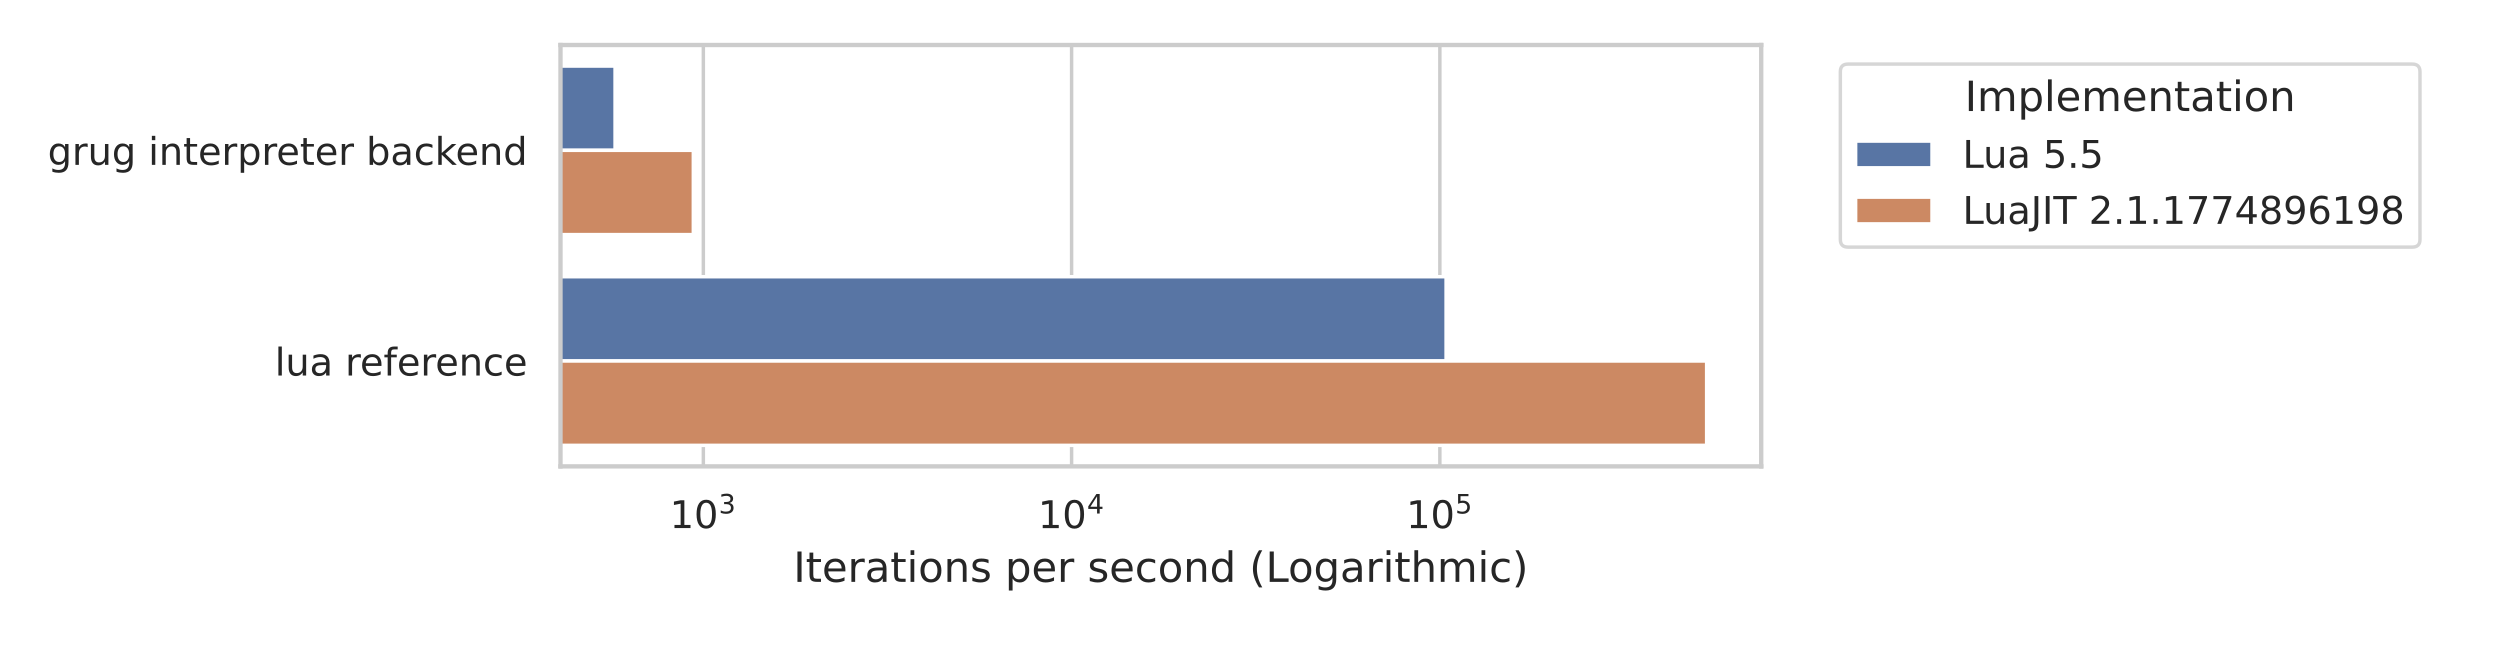
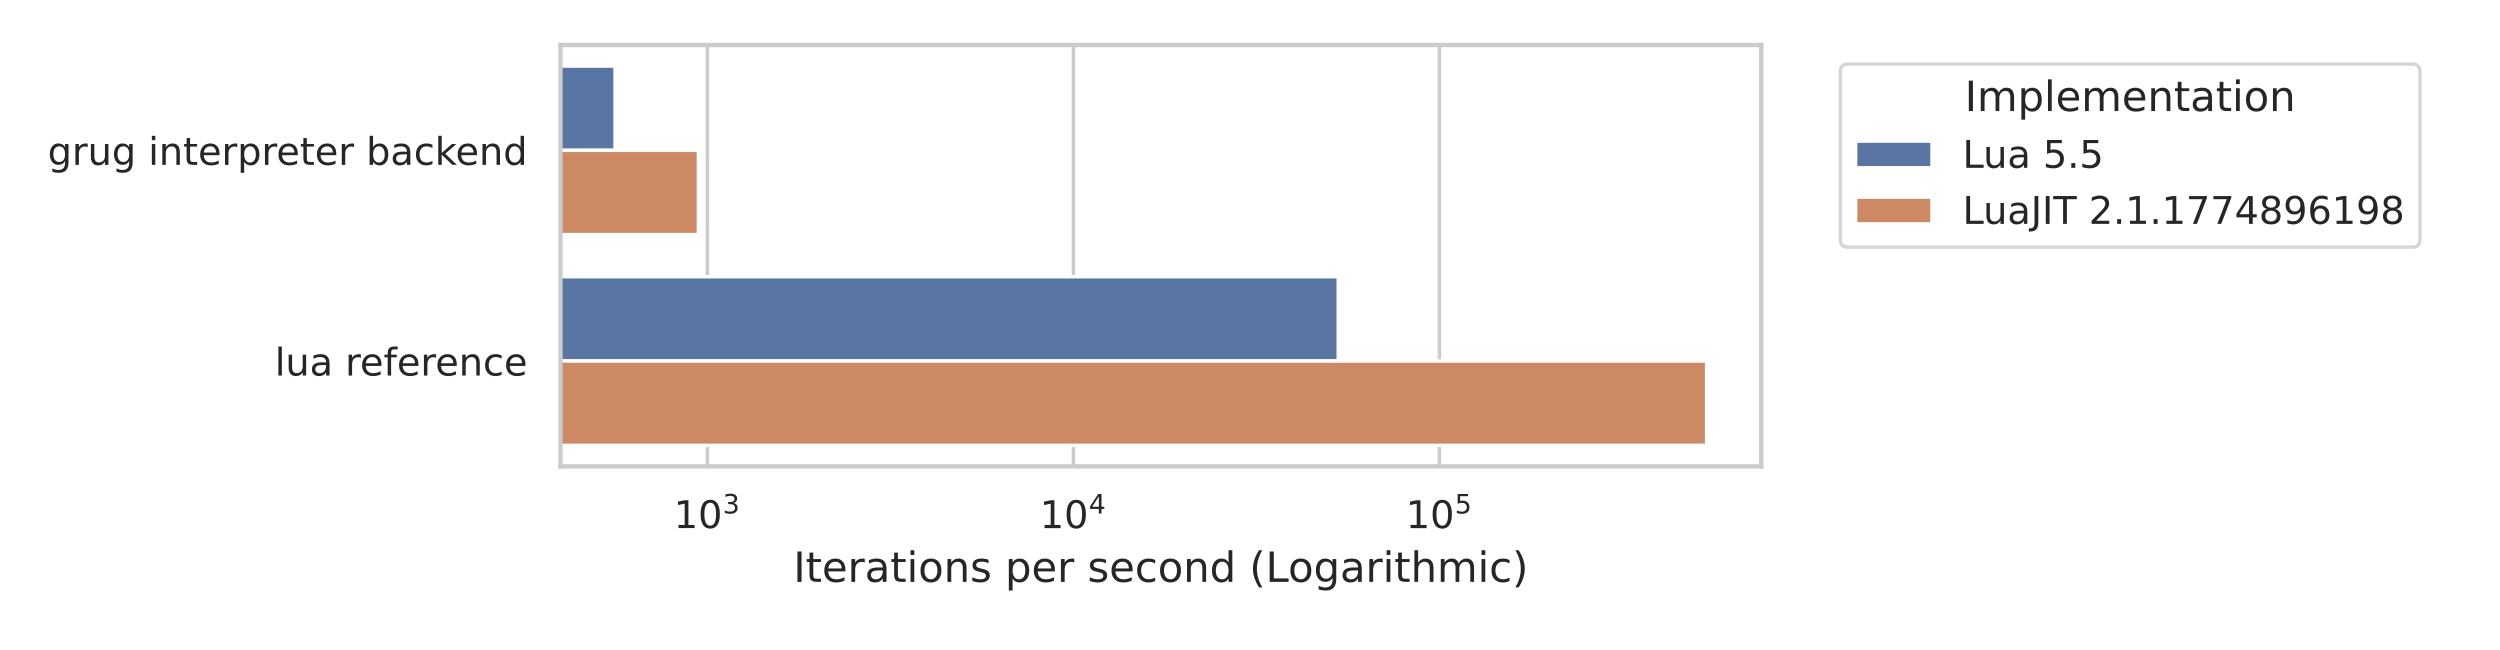
<svg xmlns="http://www.w3.org/2000/svg" xmlns:xlink="http://www.w3.org/1999/xlink" width="720pt" height="187.2pt" viewBox="0 0 720 187.2" version="1.1">
  <defs>
    <style type="text/css">*{stroke-linejoin: round; stroke-linecap: butt}</style>
  </defs>
  <g id="figure_1">
    <g id="patch_1">
      <path d="M 0 187.2  L 720 187.2  L 720 0  L 0 0  z " style="fill: #ffffff" />
    </g>
    <g id="axes_1">
      <g id="patch_2">
        <path d="M 161.42 134.316  L 507.23 134.316  L 507.23 12.96  L 161.42 12.96  z " style="fill: #ffffff" />
      </g>
      <g id="matplotlib.axis_1">
        <g id="xtick_1">
          <g id="line2d_1">
-             <path d="M 202.565 134.316  L 202.565 12.96  " clip-path="url(#p2195da669d)" style="fill: none; stroke: #cccccc; stroke-linecap: round" />
+             <path d="M 203.729 134.316  L 203.729 12.96  " clip-path="url(#pdff115409a)" style="fill: none; stroke: #cccccc; stroke-linecap: round" />
          </g>
          <g id="text_1">
-             <g style="fill: #262626" transform="translate(192.8848 152.1743) scale(0.11 -0.11)">
+             <g style="fill: #262626" transform="translate(194.0491 152.1743) scale(0.11 -0.11)">
              <defs>
                <path id="DejaVuSans-31" d="M 794 531  L 1825 531  L 1825 4091  L 703 3866  L 703 4441  L 1819 4666  L 2450 4666  L 2450 531  L 3481 531  L 3481 0  L 794 0  L 794 531  z " transform="scale(0.015625)" />
                <path id="DejaVuSans-30" d="M 2034 4250  Q 1547 4250 1301 3770  Q 1056 3291 1056 2328  Q 1056 1369 1301 889  Q 1547 409 2034 409  Q 2525 409 2770 889  Q 3016 1369 3016 2328  Q 3016 3291 2770 3770  Q 2525 4250 2034 4250  z M 2034 4750  Q 2819 4750 3233 4129  Q 3647 3509 3647 2328  Q 3647 1150 3233 529  Q 2819 -91 2034 -91  Q 1250 -91 836 529  Q 422 1150 422 2328  Q 422 3509 836 4129  Q 1250 4750 2034 4750  z " transform="scale(0.015625)" />
                <path id="DejaVuSans-33" d="M 2597 2516  Q 3050 2419 3304 2112  Q 3559 1806 3559 1356  Q 3559 666 3084 287  Q 2609 -91 1734 -91  Q 1441 -91 1130 -33  Q 819 25 488 141  L 488 750  Q 750 597 1062 519  Q 1375 441 1716 441  Q 2309 441 2620 675  Q 2931 909 2931 1356  Q 2931 1769 2642 2001  Q 2353 2234 1838 2234  L 1294 2234  L 1294 2753  L 1863 2753  Q 2328 2753 2575 2939  Q 2822 3125 2822 3475  Q 2822 3834 2567 4026  Q 2313 4219 1838 4219  Q 1578 4219 1281 4162  Q 984 4106 628 3988  L 628 4550  Q 988 4650 1302 4700  Q 1616 4750 1894 4750  Q 2613 4750 3031 4423  Q 3450 4097 3450 3541  Q 3450 3153 3228 2886  Q 3006 2619 2597 2516  z " transform="scale(0.015625)" />
              </defs>
              <use xlink:href="#DejaVuSans-31" transform="translate(0 0.765625)" />
              <use xlink:href="#DejaVuSans-30" transform="translate(63.62305 0.765625)" />
              <use xlink:href="#DejaVuSans-33" transform="translate(128.2031 39.04688) scale(0.7)" />
            </g>
          </g>
        </g>
        <g id="xtick_2">
          <g id="line2d_2">
-             <path d="M 308.621 134.316  L 308.621 12.96  " clip-path="url(#p2195da669d)" style="fill: none; stroke: #cccccc; stroke-linecap: round" />
+             <path d="M 309.143 134.316  L 309.143 12.96  " clip-path="url(#pdff115409a)" style="fill: none; stroke: #cccccc; stroke-linecap: round" />
          </g>
          <g id="text_2">
-             <g style="fill: #262626" transform="translate(298.9411 152.1743) scale(0.11 -0.11)">
+             <g style="fill: #262626" transform="translate(299.4626 152.1743) scale(0.11 -0.11)">
              <defs>
                <path id="DejaVuSans-34" d="M 2419 4116  L 825 1625  L 2419 1625  L 2419 4116  z M 2253 4666  L 3047 4666  L 3047 1625  L 3713 1625  L 3713 1100  L 3047 1100  L 3047 0  L 2419 0  L 2419 1100  L 313 1100  L 313 1709  L 2253 4666  z " transform="scale(0.015625)" />
              </defs>
              <use xlink:href="#DejaVuSans-31" transform="translate(0 0.684375)" />
              <use xlink:href="#DejaVuSans-30" transform="translate(63.62305 0.684375)" />
              <use xlink:href="#DejaVuSans-34" transform="translate(128.2031 38.96563) scale(0.7)" />
            </g>
          </g>
        </g>
        <g id="xtick_3">
          <g id="line2d_3">
-             <path d="M 414.677 134.316  L 414.677 12.96  " clip-path="url(#p2195da669d)" style="fill: none; stroke: #cccccc; stroke-linecap: round" />
+             <path d="M 414.556 134.316  L 414.556 12.96  " clip-path="url(#pdff115409a)" style="fill: none; stroke: #cccccc; stroke-linecap: round" />
          </g>
          <g id="text_3">
-             <g style="fill: #262626" transform="translate(404.9974 152.1743) scale(0.11 -0.11)">
+             <g style="fill: #262626" transform="translate(404.8762 152.1743) scale(0.11 -0.11)">
              <defs>
                <path id="DejaVuSans-35" d="M 691 4666  L 3169 4666  L 3169 4134  L 1269 4134  L 1269 2991  Q 1406 3038 1543 3061  Q 1681 3084 1819 3084  Q 2600 3084 3056 2656  Q 3513 2228 3513 1497  Q 3513 744 3044 326  Q 2575 -91 1722 -91  Q 1428 -91 1123 -41  Q 819 9 494 109  L 494 744  Q 775 591 1075 516  Q 1375 441 1709 441  Q 2250 441 2565 725  Q 2881 1009 2881 1497  Q 2881 1984 2565 2268  Q 2250 2553 1709 2553  Q 1456 2553 1204 2497  Q 953 2441 691 2322  L 691 4666  z " transform="scale(0.015625)" />
              </defs>
              <use xlink:href="#DejaVuSans-31" transform="translate(0 0.684375)" />
              <use xlink:href="#DejaVuSans-30" transform="translate(63.62305 0.684375)" />
              <use xlink:href="#DejaVuSans-35" transform="translate(128.2031 38.96563) scale(0.7)" />
            </g>
          </g>
        </g>
        <g id="xtick_4" />
        <g id="xtick_5" />
        <g id="xtick_6" />
        <g id="xtick_7" />
        <g id="xtick_8" />
        <g id="xtick_9" />
        <g id="xtick_10" />
        <g id="xtick_11" />
        <g id="xtick_12" />
        <g id="xtick_13" />
        <g id="xtick_14" />
        <g id="xtick_15" />
        <g id="xtick_16" />
        <g id="xtick_17" />
        <g id="xtick_18" />
        <g id="xtick_19" />
        <g id="xtick_20" />
        <g id="xtick_21" />
        <g id="xtick_22" />
        <g id="xtick_23" />
        <g id="xtick_24" />
        <g id="xtick_25" />
        <g id="xtick_26" />
        <g id="xtick_27" />
        <g id="xtick_28" />
        <g id="xtick_29" />
        <g id="xtick_30" />
+         <g id="xtick_31" />
        <g id="text_4">
          <g style="fill: #262626" transform="translate(228.4859 167.5801) scale(0.12 -0.12)">
            <defs>
              <path id="DejaVuSans-49" d="M 628 4666  L 1259 4666  L 1259 0  L 628 0  L 628 4666  z " transform="scale(0.015625)" />
              <path id="DejaVuSans-74" d="M 1172 4494  L 1172 3500  L 2356 3500  L 2356 3053  L 1172 3053  L 1172 1153  Q 1172 725 1289 603  Q 1406 481 1766 481  L 2356 481  L 2356 0  L 1766 0  Q 1100 0 847 248  Q 594 497 594 1153  L 594 3053  L 172 3053  L 172 3500  L 594 3500  L 594 4494  L 1172 4494  z " transform="scale(0.015625)" />
              <path id="DejaVuSans-65" d="M 3597 1894  L 3597 1613  L 953 1613  Q 991 1019 1311 708  Q 1631 397 2203 397  Q 2534 397 2845 478  Q 3156 559 3463 722  L 3463 178  Q 3153 47 2828 -22  Q 2503 -91 2169 -91  Q 1331 -91 842 396  Q 353 884 353 1716  Q 353 2575 817 3079  Q 1281 3584 2069 3584  Q 2775 3584 3186 3129  Q 3597 2675 3597 1894  z M 3022 2063  Q 3016 2534 2758 2815  Q 2500 3097 2075 3097  Q 1594 3097 1305 2825  Q 1016 2553 972 2059  L 3022 2063  z " transform="scale(0.015625)" />
              <path id="DejaVuSans-72" d="M 2631 2963  Q 2534 3019 2420 3045  Q 2306 3072 2169 3072  Q 1681 3072 1420 2755  Q 1159 2438 1159 1844  L 1159 0  L 581 0  L 581 3500  L 1159 3500  L 1159 2956  Q 1341 3275 1631 3429  Q 1922 3584 2338 3584  Q 2397 3584 2469 3576  Q 2541 3569 2628 3553  L 2631 2963  z " transform="scale(0.015625)" />
              <path id="DejaVuSans-61" d="M 2194 1759  Q 1497 1759 1228 1600  Q 959 1441 959 1056  Q 959 750 1161 570  Q 1363 391 1709 391  Q 2188 391 2477 730  Q 2766 1069 2766 1631  L 2766 1759  L 2194 1759  z M 3341 1997  L 3341 0  L 2766 0  L 2766 531  Q 2569 213 2275 61  Q 1981 -91 1556 -91  Q 1019 -91 701 211  Q 384 513 384 1019  Q 384 1609 779 1909  Q 1175 2209 1959 2209  L 2766 2209  L 2766 2266  Q 2766 2663 2505 2880  Q 2244 3097 1772 3097  Q 1472 3097 1187 3025  Q 903 2953 641 2809  L 641 3341  Q 956 3463 1253 3523  Q 1550 3584 1831 3584  Q 2591 3584 2966 3190  Q 3341 2797 3341 1997  z " transform="scale(0.015625)" />
              <path id="DejaVuSans-69" d="M 603 3500  L 1178 3500  L 1178 0  L 603 0  L 603 3500  z M 603 4863  L 1178 4863  L 1178 4134  L 603 4134  L 603 4863  z " transform="scale(0.015625)" />
              <path id="DejaVuSans-6f" d="M 1959 3097  Q 1497 3097 1228 2736  Q 959 2375 959 1747  Q 959 1119 1226 758  Q 1494 397 1959 397  Q 2419 397 2687 759  Q 2956 1122 2956 1747  Q 2956 2369 2687 2733  Q 2419 3097 1959 3097  z M 1959 3584  Q 2709 3584 3137 3096  Q 3566 2609 3566 1747  Q 3566 888 3137 398  Q 2709 -91 1959 -91  Q 1206 -91 779 398  Q 353 888 353 1747  Q 353 2609 779 3096  Q 1206 3584 1959 3584  z " transform="scale(0.015625)" />
              <path id="DejaVuSans-6e" d="M 3513 2113  L 3513 0  L 2938 0  L 2938 2094  Q 2938 2591 2744 2837  Q 2550 3084 2163 3084  Q 1697 3084 1428 2787  Q 1159 2491 1159 1978  L 1159 0  L 581 0  L 581 3500  L 1159 3500  L 1159 2956  Q 1366 3272 1645 3428  Q 1925 3584 2291 3584  Q 2894 3584 3203 3211  Q 3513 2838 3513 2113  z " transform="scale(0.015625)" />
              <path id="DejaVuSans-73" d="M 2834 3397  L 2834 2853  Q 2591 2978 2328 3040  Q 2066 3103 1784 3103  Q 1356 3103 1142 2972  Q 928 2841 928 2578  Q 928 2378 1081 2264  Q 1234 2150 1697 2047  L 1894 2003  Q 2506 1872 2764 1633  Q 3022 1394 3022 966  Q 3022 478 2636 193  Q 2250 -91 1575 -91  Q 1294 -91 989 -36  Q 684 19 347 128  L 347 722  Q 666 556 975 473  Q 1284 391 1588 391  Q 1994 391 2212 530  Q 2431 669 2431 922  Q 2431 1156 2273 1281  Q 2116 1406 1581 1522  L 1381 1569  Q 847 1681 609 1914  Q 372 2147 372 2553  Q 372 3047 722 3315  Q 1072 3584 1716 3584  Q 2034 3584 2315 3537  Q 2597 3491 2834 3397  z " transform="scale(0.015625)" />
              <path id="DejaVuSans-20" transform="scale(0.015625)" />
              <path id="DejaVuSans-70" d="M 1159 525  L 1159 -1331  L 581 -1331  L 581 3500  L 1159 3500  L 1159 2969  Q 1341 3281 1617 3432  Q 1894 3584 2278 3584  Q 2916 3584 3314 3078  Q 3713 2572 3713 1747  Q 3713 922 3314 415  Q 2916 -91 2278 -91  Q 1894 -91 1617 61  Q 1341 213 1159 525  z M 3116 1747  Q 3116 2381 2855 2742  Q 2594 3103 2138 3103  Q 1681 3103 1420 2742  Q 1159 2381 1159 1747  Q 1159 1113 1420 752  Q 1681 391 2138 391  Q 2594 391 2855 752  Q 3116 1113 3116 1747  z " transform="scale(0.015625)" />
              <path id="DejaVuSans-63" d="M 3122 3366  L 3122 2828  Q 2878 2963 2633 3030  Q 2388 3097 2138 3097  Q 1578 3097 1268 2742  Q 959 2388 959 1747  Q 959 1106 1268 751  Q 1578 397 2138 397  Q 2388 397 2633 464  Q 2878 531 3122 666  L 3122 134  Q 2881 22 2623 -34  Q 2366 -91 2075 -91  Q 1284 -91 818 406  Q 353 903 353 1747  Q 353 2603 823 3093  Q 1294 3584 2113 3584  Q 2378 3584 2631 3529  Q 2884 3475 3122 3366  z " transform="scale(0.015625)" />
              <path id="DejaVuSans-64" d="M 2906 2969  L 2906 4863  L 3481 4863  L 3481 0  L 2906 0  L 2906 525  Q 2725 213 2448 61  Q 2172 -91 1784 -91  Q 1150 -91 751 415  Q 353 922 353 1747  Q 353 2572 751 3078  Q 1150 3584 1784 3584  Q 2172 3584 2448 3432  Q 2725 3281 2906 2969  z M 947 1747  Q 947 1113 1208 752  Q 1469 391 1925 391  Q 2381 391 2643 752  Q 2906 1113 2906 1747  Q 2906 2381 2643 2742  Q 2381 3103 1925 3103  Q 1469 3103 1208 2742  Q 947 2381 947 1747  z " transform="scale(0.015625)" />
              <path id="DejaVuSans-28" d="M 1984 4856  Q 1566 4138 1362 3434  Q 1159 2731 1159 2009  Q 1159 1288 1364 580  Q 1569 -128 1984 -844  L 1484 -844  Q 1016 -109 783 600  Q 550 1309 550 2009  Q 550 2706 781 3412  Q 1013 4119 1484 4856  L 1984 4856  z " transform="scale(0.015625)" />
              <path id="DejaVuSans-4c" d="M 628 4666  L 1259 4666  L 1259 531  L 3531 531  L 3531 0  L 628 0  L 628 4666  z " transform="scale(0.015625)" />
              <path id="DejaVuSans-67" d="M 2906 1791  Q 2906 2416 2648 2759  Q 2391 3103 1925 3103  Q 1463 3103 1205 2759  Q 947 2416 947 1791  Q 947 1169 1205 825  Q 1463 481 1925 481  Q 2391 481 2648 825  Q 2906 1169 2906 1791  z M 3481 434  Q 3481 -459 3084 -895  Q 2688 -1331 1869 -1331  Q 1566 -1331 1297 -1286  Q 1028 -1241 775 -1147  L 775 -588  Q 1028 -725 1275 -790  Q 1522 -856 1778 -856  Q 2344 -856 2625 -561  Q 2906 -266 2906 331  L 2906 616  Q 2728 306 2450 153  Q 2172 0 1784 0  Q 1141 0 747 490  Q 353 981 353 1791  Q 353 2603 747 3093  Q 1141 3584 1784 3584  Q 2172 3584 2450 3431  Q 2728 3278 2906 2969  L 2906 3500  L 3481 3500  L 3481 434  z " transform="scale(0.015625)" />
              <path id="DejaVuSans-68" d="M 3513 2113  L 3513 0  L 2938 0  L 2938 2094  Q 2938 2591 2744 2837  Q 2550 3084 2163 3084  Q 1697 3084 1428 2787  Q 1159 2491 1159 1978  L 1159 0  L 581 0  L 581 4863  L 1159 4863  L 1159 2956  Q 1366 3272 1645 3428  Q 1925 3584 2291 3584  Q 2894 3584 3203 3211  Q 3513 2838 3513 2113  z " transform="scale(0.015625)" />
              <path id="DejaVuSans-6d" d="M 3328 2828  Q 3544 3216 3844 3400  Q 4144 3584 4550 3584  Q 5097 3584 5394 3201  Q 5691 2819 5691 2113  L 5691 0  L 5113 0  L 5113 2094  Q 5113 2597 4934 2840  Q 4756 3084 4391 3084  Q 3944 3084 3684 2787  Q 3425 2491 3425 1978  L 3425 0  L 2847 0  L 2847 2094  Q 2847 2600 2669 2842  Q 2491 3084 2119 3084  Q 1678 3084 1418 2786  Q 1159 2488 1159 1978  L 1159 0  L 581 0  L 581 3500  L 1159 3500  L 1159 2956  Q 1356 3278 1631 3431  Q 1906 3584 2284 3584  Q 2666 3584 2933 3390  Q 3200 3197 3328 2828  z " transform="scale(0.015625)" />
              <path id="DejaVuSans-29" d="M 513 4856  L 1013 4856  Q 1481 4119 1714 3412  Q 1947 2706 1947 2009  Q 1947 1309 1714 600  Q 1481 -109 1013 -844  L 513 -844  Q 928 -128 1133 580  Q 1338 1288 1338 2009  Q 1338 2731 1133 3434  Q 928 4138 513 4856  z " transform="scale(0.015625)" />
            </defs>
            <use xlink:href="#DejaVuSans-49" />
            <use xlink:href="#DejaVuSans-74" transform="translate(29.49219 0)" />
            <use xlink:href="#DejaVuSans-65" transform="translate(68.70117 0)" />
            <use xlink:href="#DejaVuSans-72" transform="translate(130.2246 0)" />
            <use xlink:href="#DejaVuSans-61" transform="translate(171.3379 0)" />
            <use xlink:href="#DejaVuSans-74" transform="translate(232.6172 0)" />
            <use xlink:href="#DejaVuSans-69" transform="translate(271.8262 0)" />
            <use xlink:href="#DejaVuSans-6f" transform="translate(299.6094 0)" />
            <use xlink:href="#DejaVuSans-6e" transform="translate(360.791 0)" />
            <use xlink:href="#DejaVuSans-73" transform="translate(424.1699 0)" />
            <use xlink:href="#DejaVuSans-20" transform="translate(476.2695 0)" />
            <use xlink:href="#DejaVuSans-70" transform="translate(508.0566 0)" />
            <use xlink:href="#DejaVuSans-65" transform="translate(571.5332 0)" />
            <use xlink:href="#DejaVuSans-72" transform="translate(633.0566 0)" />
            <use xlink:href="#DejaVuSans-20" transform="translate(674.1699 0)" />
            <use xlink:href="#DejaVuSans-73" transform="translate(705.957 0)" />
            <use xlink:href="#DejaVuSans-65" transform="translate(758.0566 0)" />
            <use xlink:href="#DejaVuSans-63" transform="translate(819.5801 0)" />
            <use xlink:href="#DejaVuSans-6f" transform="translate(874.5605 0)" />
            <use xlink:href="#DejaVuSans-6e" transform="translate(935.7422 0)" />
            <use xlink:href="#DejaVuSans-64" transform="translate(999.1211 0)" />
            <use xlink:href="#DejaVuSans-20" transform="translate(1062.598 0)" />
            <use xlink:href="#DejaVuSans-28" transform="translate(1094.385 0)" />
            <use xlink:href="#DejaVuSans-4c" transform="translate(1133.398 0)" />
            <use xlink:href="#DejaVuSans-6f" transform="translate(1187.361 0)" />
            <use xlink:href="#DejaVuSans-67" transform="translate(1248.543 0)" />
            <use xlink:href="#DejaVuSans-61" transform="translate(1312.02 0)" />
            <use xlink:href="#DejaVuSans-72" transform="translate(1373.299 0)" />
            <use xlink:href="#DejaVuSans-69" transform="translate(1414.412 0)" />
            <use xlink:href="#DejaVuSans-74" transform="translate(1442.195 0)" />
            <use xlink:href="#DejaVuSans-68" transform="translate(1481.404 0)" />
            <use xlink:href="#DejaVuSans-6d" transform="translate(1544.783 0)" />
            <use xlink:href="#DejaVuSans-69" transform="translate(1642.195 0)" />
            <use xlink:href="#DejaVuSans-63" transform="translate(1669.979 0)" />
            <use xlink:href="#DejaVuSans-29" transform="translate(1724.959 0)" />
          </g>
        </g>
      </g>
      <g id="matplotlib.axis_2">
        <g id="ytick_1">
          <g id="text_5">
            <g style="fill: #262626" transform="translate(13.74281 47.47814) scale(0.11 -0.11)">
              <defs>
                <path id="DejaVuSans-75" d="M 544 1381  L 544 3500  L 1119 3500  L 1119 1403  Q 1119 906 1312 657  Q 1506 409 1894 409  Q 2359 409 2629 706  Q 2900 1003 2900 1516  L 2900 3500  L 3475 3500  L 3475 0  L 2900 0  L 2900 538  Q 2691 219 2414 64  Q 2138 -91 1772 -91  Q 1169 -91 856 284  Q 544 659 544 1381  z M 1991 3584  L 1991 3584  z " transform="scale(0.015625)" />
                <path id="DejaVuSans-62" d="M 3116 1747  Q 3116 2381 2855 2742  Q 2594 3103 2138 3103  Q 1681 3103 1420 2742  Q 1159 2381 1159 1747  Q 1159 1113 1420 752  Q 1681 391 2138 391  Q 2594 391 2855 752  Q 3116 1113 3116 1747  z M 1159 2969  Q 1341 3281 1617 3432  Q 1894 3584 2278 3584  Q 2916 3584 3314 3078  Q 3713 2572 3713 1747  Q 3713 922 3314 415  Q 2916 -91 2278 -91  Q 1894 -91 1617 61  Q 1341 213 1159 525  L 1159 0  L 581 0  L 581 4863  L 1159 4863  L 1159 2969  z " transform="scale(0.015625)" />
                <path id="DejaVuSans-6b" d="M 581 4863  L 1159 4863  L 1159 1991  L 2875 3500  L 3609 3500  L 1753 1863  L 3688 0  L 2938 0  L 1159 1709  L 1159 0  L 581 0  L 581 4863  z " transform="scale(0.015625)" />
              </defs>
              <use xlink:href="#DejaVuSans-67" />
              <use xlink:href="#DejaVuSans-72" transform="translate(63.47656 0)" />
              <use xlink:href="#DejaVuSans-75" transform="translate(104.5898 0)" />
              <use xlink:href="#DejaVuSans-67" transform="translate(167.9688 0)" />
              <use xlink:href="#DejaVuSans-20" transform="translate(231.4453 0)" />
              <use xlink:href="#DejaVuSans-69" transform="translate(263.2324 0)" />
              <use xlink:href="#DejaVuSans-6e" transform="translate(291.0156 0)" />
              <use xlink:href="#DejaVuSans-74" transform="translate(354.3945 0)" />
              <use xlink:href="#DejaVuSans-65" transform="translate(393.6035 0)" />
              <use xlink:href="#DejaVuSans-72" transform="translate(455.127 0)" />
              <use xlink:href="#DejaVuSans-70" transform="translate(496.2402 0)" />
              <use xlink:href="#DejaVuSans-72" transform="translate(559.7168 0)" />
              <use xlink:href="#DejaVuSans-65" transform="translate(598.5801 0)" />
              <use xlink:href="#DejaVuSans-74" transform="translate(660.1035 0)" />
              <use xlink:href="#DejaVuSans-65" transform="translate(699.3125 0)" />
              <use xlink:href="#DejaVuSans-72" transform="translate(760.8359 0)" />
              <use xlink:href="#DejaVuSans-20" transform="translate(801.9492 0)" />
              <use xlink:href="#DejaVuSans-62" transform="translate(833.7363 0)" />
              <use xlink:href="#DejaVuSans-61" transform="translate(897.2129 0)" />
              <use xlink:href="#DejaVuSans-63" transform="translate(958.4922 0)" />
              <use xlink:href="#DejaVuSans-6b" transform="translate(1013.473 0)" />
              <use xlink:href="#DejaVuSans-65" transform="translate(1067.758 0)" />
              <use xlink:href="#DejaVuSans-6e" transform="translate(1129.281 0)" />
              <use xlink:href="#DejaVuSans-64" transform="translate(1192.66 0)" />
            </g>
          </g>
        </g>
        <g id="ytick_2">
          <g id="text_6">
            <g style="fill: #262626" transform="translate(79.14125 108.1561) scale(0.11 -0.11)">
              <defs>
                <path id="DejaVuSans-6c" d="M 603 4863  L 1178 4863  L 1178 0  L 603 0  L 603 4863  z " transform="scale(0.015625)" />
                <path id="DejaVuSans-66" d="M 2375 4863  L 2375 4384  L 1825 4384  Q 1516 4384 1395 4259  Q 1275 4134 1275 3809  L 1275 3500  L 2222 3500  L 2222 3053  L 1275 3053  L 1275 0  L 697 0  L 697 3053  L 147 3053  L 147 3500  L 697 3500  L 697 3744  Q 697 4328 969 4595  Q 1241 4863 1831 4863  L 2375 4863  z " transform="scale(0.015625)" />
              </defs>
              <use xlink:href="#DejaVuSans-6c" />
              <use xlink:href="#DejaVuSans-75" transform="translate(27.7832 0)" />
              <use xlink:href="#DejaVuSans-61" transform="translate(91.16211 0)" />
              <use xlink:href="#DejaVuSans-20" transform="translate(152.4414 0)" />
              <use xlink:href="#DejaVuSans-72" transform="translate(184.2285 0)" />
              <use xlink:href="#DejaVuSans-65" transform="translate(223.0918 0)" />
              <use xlink:href="#DejaVuSans-66" transform="translate(284.6152 0)" />
              <use xlink:href="#DejaVuSans-65" transform="translate(319.8203 0)" />
              <use xlink:href="#DejaVuSans-72" transform="translate(381.3438 0)" />
              <use xlink:href="#DejaVuSans-65" transform="translate(420.207 0)" />
              <use xlink:href="#DejaVuSans-6e" transform="translate(481.7305 0)" />
              <use xlink:href="#DejaVuSans-63" transform="translate(545.1094 0)" />
              <use xlink:href="#DejaVuSans-65" transform="translate(600.0898 0)" />
            </g>
          </g>
        </g>
      </g>
      <g id="patch_3">
-         <path d="M -106171.925 19.028  L 177.139 19.028  L 177.139 43.299  L -106171.925 43.299  z " clip-path="url(#p2195da669d)" style="fill: #5875a4; stroke: #ffffff; stroke-linejoin: miter" />
+         <path d="M -105526.043 19.028  L 177.139 19.028  L 177.139 43.299  L -105526.043 43.299  z " clip-path="url(#pdff115409a)" style="fill: #5875a4; stroke: #ffffff; stroke-linejoin: miter" />
      </g>
      <g id="patch_4">
-         <path d="M -106171.925 79.706  L 416.473 79.706  L 416.473 103.977  L -106171.925 103.977  z " clip-path="url(#p2195da669d)" style="fill: #5875a4; stroke: #ffffff; stroke-linejoin: miter" />
+         <path d="M -105526.043 79.706  L 385.411 79.706  L 385.411 103.977  L -105526.043 103.977  z " clip-path="url(#pdff115409a)" style="fill: #5875a4; stroke: #ffffff; stroke-linejoin: miter" />
      </g>
      <g id="patch_5">
-         <path d="M -106171.925 43.299  L 199.678 43.299  L 199.678 67.57  L -106171.925 67.57  z " clip-path="url(#p2195da669d)" style="fill: #cc8963; stroke: #ffffff; stroke-linejoin: miter" />
+         <path d="M -105526.043 43.299  L 201.134 43.299  L 201.134 67.57  L -105526.043 67.57  z " clip-path="url(#pdff115409a)" style="fill: #cc8963; stroke: #ffffff; stroke-linejoin: miter" />
      </g>
      <g id="patch_6">
-         <path d="M -106171.925 103.977  L 491.511 103.977  L 491.511 128.248  L -106171.925 128.248  z " clip-path="url(#p2195da669d)" style="fill: #cc8963; stroke: #ffffff; stroke-linejoin: miter" />
+         <path d="M -105526.043 103.977  L 491.511 103.977  L 491.511 128.248  L -105526.043 128.248  z " clip-path="url(#pdff115409a)" style="fill: #cc8963; stroke: #ffffff; stroke-linejoin: miter" />
      </g>
      <g id="patch_7">
-         <path d="M -106171.925 43.299  L -106171.925 43.299  L -106171.925 43.299  L -106171.925 43.299  z " clip-path="url(#p2195da669d)" style="fill: #5875a4; stroke: #ffffff; stroke-linejoin: miter" />
+         <path d="M -105526.043 43.299  L -105526.043 43.299  L -105526.043 43.299  L -105526.043 43.299  z " clip-path="url(#pdff115409a)" style="fill: #5875a4; stroke: #ffffff; stroke-linejoin: miter" />
      </g>
      <g id="patch_8">
-         <path d="M -106171.925 43.299  L -106171.925 43.299  L -106171.925 43.299  L -106171.925 43.299  z " clip-path="url(#p2195da669d)" style="fill: #cc8963; stroke: #ffffff; stroke-linejoin: miter" />
+         <path d="M -105526.043 43.299  L -105526.043 43.299  L -105526.043 43.299  L -105526.043 43.299  z " clip-path="url(#pdff115409a)" style="fill: #cc8963; stroke: #ffffff; stroke-linejoin: miter" />
      </g>
      <g id="patch_9">
        <path d="M 161.42 134.316  L 161.42 12.96  " style="fill: none; stroke: #cccccc; stroke-width: 1.25; stroke-linejoin: miter; stroke-linecap: square" />
      </g>
      <g id="patch_10">
        <path d="M 507.23 134.316  L 507.23 12.96  " style="fill: none; stroke: #cccccc; stroke-width: 1.25; stroke-linejoin: miter; stroke-linecap: square" />
      </g>
      <g id="patch_11">
        <path d="M 161.42 134.316  L 507.23 134.316  " style="fill: none; stroke: #cccccc; stroke-width: 1.25; stroke-linejoin: miter; stroke-linecap: square" />
      </g>
      <g id="patch_12">
        <path d="M 161.42 12.96  L 507.23 12.96  " style="fill: none; stroke: #cccccc; stroke-width: 1.25; stroke-linejoin: miter; stroke-linecap: square" />
      </g>
      <g id="legend_1">
        <g id="patch_13">
          <path d="M 532.221 71.166  L 694.751 71.166  Q 696.951 71.166 696.951 68.966  L 696.951 20.66  Q 696.951 18.46 694.751 18.46  L 532.221 18.46  Q 530.02 18.46 530.02 20.66  L 530.02 68.966  Q 530.02 71.166 532.221 71.166  z " style="fill: #ffffff; opacity: 0.8; stroke: #cccccc; stroke-linejoin: miter" />
        </g>
        <g id="text_7">
          <g style="fill: #262626" transform="translate(565.8428 31.97812) scale(0.12 -0.12)">
            <use xlink:href="#DejaVuSans-49" />
            <use xlink:href="#DejaVuSans-6d" transform="translate(29.49219 0)" />
            <use xlink:href="#DejaVuSans-70" transform="translate(126.9043 0)" />
            <use xlink:href="#DejaVuSans-6c" transform="translate(190.3809 0)" />
            <use xlink:href="#DejaVuSans-65" transform="translate(218.1641 0)" />
            <use xlink:href="#DejaVuSans-6d" transform="translate(279.6875 0)" />
            <use xlink:href="#DejaVuSans-65" transform="translate(377.0996 0)" />
            <use xlink:href="#DejaVuSans-6e" transform="translate(438.623 0)" />
            <use xlink:href="#DejaVuSans-74" transform="translate(502.002 0)" />
            <use xlink:href="#DejaVuSans-61" transform="translate(541.2109 0)" />
            <use xlink:href="#DejaVuSans-74" transform="translate(602.4902 0)" />
            <use xlink:href="#DejaVuSans-69" transform="translate(641.6992 0)" />
            <use xlink:href="#DejaVuSans-6f" transform="translate(669.4824 0)" />
            <use xlink:href="#DejaVuSans-6e" transform="translate(730.6641 0)" />
          </g>
        </g>
        <g id="patch_14">
          <path d="M 534.42 48.332  L 556.42 48.332  L 556.42 40.632  L 534.42 40.632  z " style="fill: #5875a4; stroke: #ffffff; stroke-linejoin: miter" />
        </g>
        <g id="text_8">
          <g style="fill: #262626" transform="translate(565.2205 48.33203) scale(0.11 -0.11)">
            <defs>
              <path id="DejaVuSans-2e" d="M 684 794  L 1344 794  L 1344 0  L 684 0  L 684 794  z " transform="scale(0.015625)" />
            </defs>
            <use xlink:href="#DejaVuSans-4c" />
            <use xlink:href="#DejaVuSans-75" transform="translate(53.96289 0)" />
            <use xlink:href="#DejaVuSans-61" transform="translate(117.3418 0)" />
            <use xlink:href="#DejaVuSans-20" transform="translate(178.6211 0)" />
            <use xlink:href="#DejaVuSans-35" transform="translate(210.4082 0)" />
            <use xlink:href="#DejaVuSans-2e" transform="translate(274.0312 0)" />
            <use xlink:href="#DejaVuSans-35" transform="translate(305.8184 0)" />
          </g>
        </g>
        <g id="patch_15">
          <path d="M 534.42 64.478  L 556.42 64.478  L 556.42 56.778  L 534.42 56.778  z " style="fill: #cc8963; stroke: #ffffff; stroke-linejoin: miter" />
        </g>
        <g id="text_9">
          <g style="fill: #262626" transform="translate(565.2205 64.47797) scale(0.11 -0.11)">
            <defs>
              <path id="DejaVuSans-4a" d="M 628 4666  L 1259 4666  L 1259 325  Q 1259 -519 939 -900  Q 619 -1281 -91 -1281  L -331 -1281  L -331 -750  L -134 -750  Q 284 -750 456 -515  Q 628 -281 628 325  L 628 4666  z " transform="scale(0.015625)" />
              <path id="DejaVuSans-54" d="M -19 4666  L 3928 4666  L 3928 4134  L 2272 4134  L 2272 0  L 1638 0  L 1638 4134  L -19 4134  L -19 4666  z " transform="scale(0.015625)" />
              <path id="DejaVuSans-32" d="M 1228 531  L 3431 531  L 3431 0  L 469 0  L 469 531  Q 828 903 1448 1529  Q 2069 2156 2228 2338  Q 2531 2678 2651 2914  Q 2772 3150 2772 3378  Q 2772 3750 2511 3984  Q 2250 4219 1831 4219  Q 1534 4219 1204 4116  Q 875 4013 500 3803  L 500 4441  Q 881 4594 1212 4672  Q 1544 4750 1819 4750  Q 2544 4750 2975 4387  Q 3406 4025 3406 3419  Q 3406 3131 3298 2873  Q 3191 2616 2906 2266  Q 2828 2175 2409 1742  Q 1991 1309 1228 531  z " transform="scale(0.015625)" />
              <path id="DejaVuSans-37" d="M 525 4666  L 3525 4666  L 3525 4397  L 1831 0  L 1172 0  L 2766 4134  L 525 4134  L 525 4666  z " transform="scale(0.015625)" />
              <path id="DejaVuSans-38" d="M 2034 2216  Q 1584 2216 1326 1975  Q 1069 1734 1069 1313  Q 1069 891 1326 650  Q 1584 409 2034 409  Q 2484 409 2743 651  Q 3003 894 3003 1313  Q 3003 1734 2745 1975  Q 2488 2216 2034 2216  z M 1403 2484  Q 997 2584 770 2862  Q 544 3141 544 3541  Q 544 4100 942 4425  Q 1341 4750 2034 4750  Q 2731 4750 3128 4425  Q 3525 4100 3525 3541  Q 3525 3141 3298 2862  Q 3072 2584 2669 2484  Q 3125 2378 3379 2068  Q 3634 1759 3634 1313  Q 3634 634 3220 271  Q 2806 -91 2034 -91  Q 1263 -91 848 271  Q 434 634 434 1313  Q 434 1759 690 2068  Q 947 2378 1403 2484  z M 1172 3481  Q 1172 3119 1398 2916  Q 1625 2713 2034 2713  Q 2441 2713 2670 2916  Q 2900 3119 2900 3481  Q 2900 3844 2670 4047  Q 2441 4250 2034 4250  Q 1625 4250 1398 4047  Q 1172 3844 1172 3481  z " transform="scale(0.015625)" />
              <path id="DejaVuSans-39" d="M 703 97  L 703 672  Q 941 559 1184 500  Q 1428 441 1663 441  Q 2288 441 2617 861  Q 2947 1281 2994 2138  Q 2813 1869 2534 1725  Q 2256 1581 1919 1581  Q 1219 1581 811 2004  Q 403 2428 403 3163  Q 403 3881 828 4315  Q 1253 4750 1959 4750  Q 2769 4750 3195 4129  Q 3622 3509 3622 2328  Q 3622 1225 3098 567  Q 2575 -91 1691 -91  Q 1453 -91 1209 -44  Q 966 3 703 97  z M 1959 2075  Q 2384 2075 2632 2365  Q 2881 2656 2881 3163  Q 2881 3666 2632 3958  Q 2384 4250 1959 4250  Q 1534 4250 1286 3958  Q 1038 3666 1038 3163  Q 1038 2656 1286 2365  Q 1534 2075 1959 2075  z " transform="scale(0.015625)" />
              <path id="DejaVuSans-36" d="M 2113 2584  Q 1688 2584 1439 2293  Q 1191 2003 1191 1497  Q 1191 994 1439 701  Q 1688 409 2113 409  Q 2538 409 2786 701  Q 3034 994 3034 1497  Q 3034 2003 2786 2293  Q 2538 2584 2113 2584  z M 3366 4563  L 3366 3988  Q 3128 4100 2886 4159  Q 2644 4219 2406 4219  Q 1781 4219 1451 3797  Q 1122 3375 1075 2522  Q 1259 2794 1537 2939  Q 1816 3084 2150 3084  Q 2853 3084 3261 2657  Q 3669 2231 3669 1497  Q 3669 778 3244 343  Q 2819 -91 2113 -91  Q 1303 -91 875 529  Q 447 1150 447 2328  Q 447 3434 972 4092  Q 1497 4750 2381 4750  Q 2619 4750 2861 4703  Q 3103 4656 3366 4563  z " transform="scale(0.015625)" />
            </defs>
            <use xlink:href="#DejaVuSans-4c" />
            <use xlink:href="#DejaVuSans-75" transform="translate(53.96289 0)" />
            <use xlink:href="#DejaVuSans-61" transform="translate(117.3418 0)" />
            <use xlink:href="#DejaVuSans-4a" transform="translate(178.6211 0)" />
            <use xlink:href="#DejaVuSans-49" transform="translate(208.1133 0)" />
            <use xlink:href="#DejaVuSans-54" transform="translate(237.6055 0)" />
            <use xlink:href="#DejaVuSans-20" transform="translate(298.6895 0)" />
            <use xlink:href="#DejaVuSans-32" transform="translate(330.4766 0)" />
            <use xlink:href="#DejaVuSans-2e" transform="translate(394.0996 0)" />
            <use xlink:href="#DejaVuSans-31" transform="translate(425.8867 0)" />
            <use xlink:href="#DejaVuSans-2e" transform="translate(489.5098 0)" />
            <use xlink:href="#DejaVuSans-31" transform="translate(521.2969 0)" />
            <use xlink:href="#DejaVuSans-37" transform="translate(584.9199 0)" />
            <use xlink:href="#DejaVuSans-37" transform="translate(648.543 0)" />
            <use xlink:href="#DejaVuSans-34" transform="translate(712.166 0)" />
            <use xlink:href="#DejaVuSans-38" transform="translate(775.7891 0)" />
            <use xlink:href="#DejaVuSans-39" transform="translate(839.4121 0)" />
            <use xlink:href="#DejaVuSans-36" transform="translate(903.0352 0)" />
            <use xlink:href="#DejaVuSans-31" transform="translate(966.6582 0)" />
            <use xlink:href="#DejaVuSans-39" transform="translate(1030.281 0)" />
            <use xlink:href="#DejaVuSans-38" transform="translate(1093.904 0)" />
          </g>
        </g>
      </g>
    </g>
  </g>
  <defs>
-     <clipPath id="p2195da669d">
+     <clipPath id="pdff115409a">
      <rect x="161.42" y="12.96" width="345.81" height="121.356" />
    </clipPath>
  </defs>
</svg>
